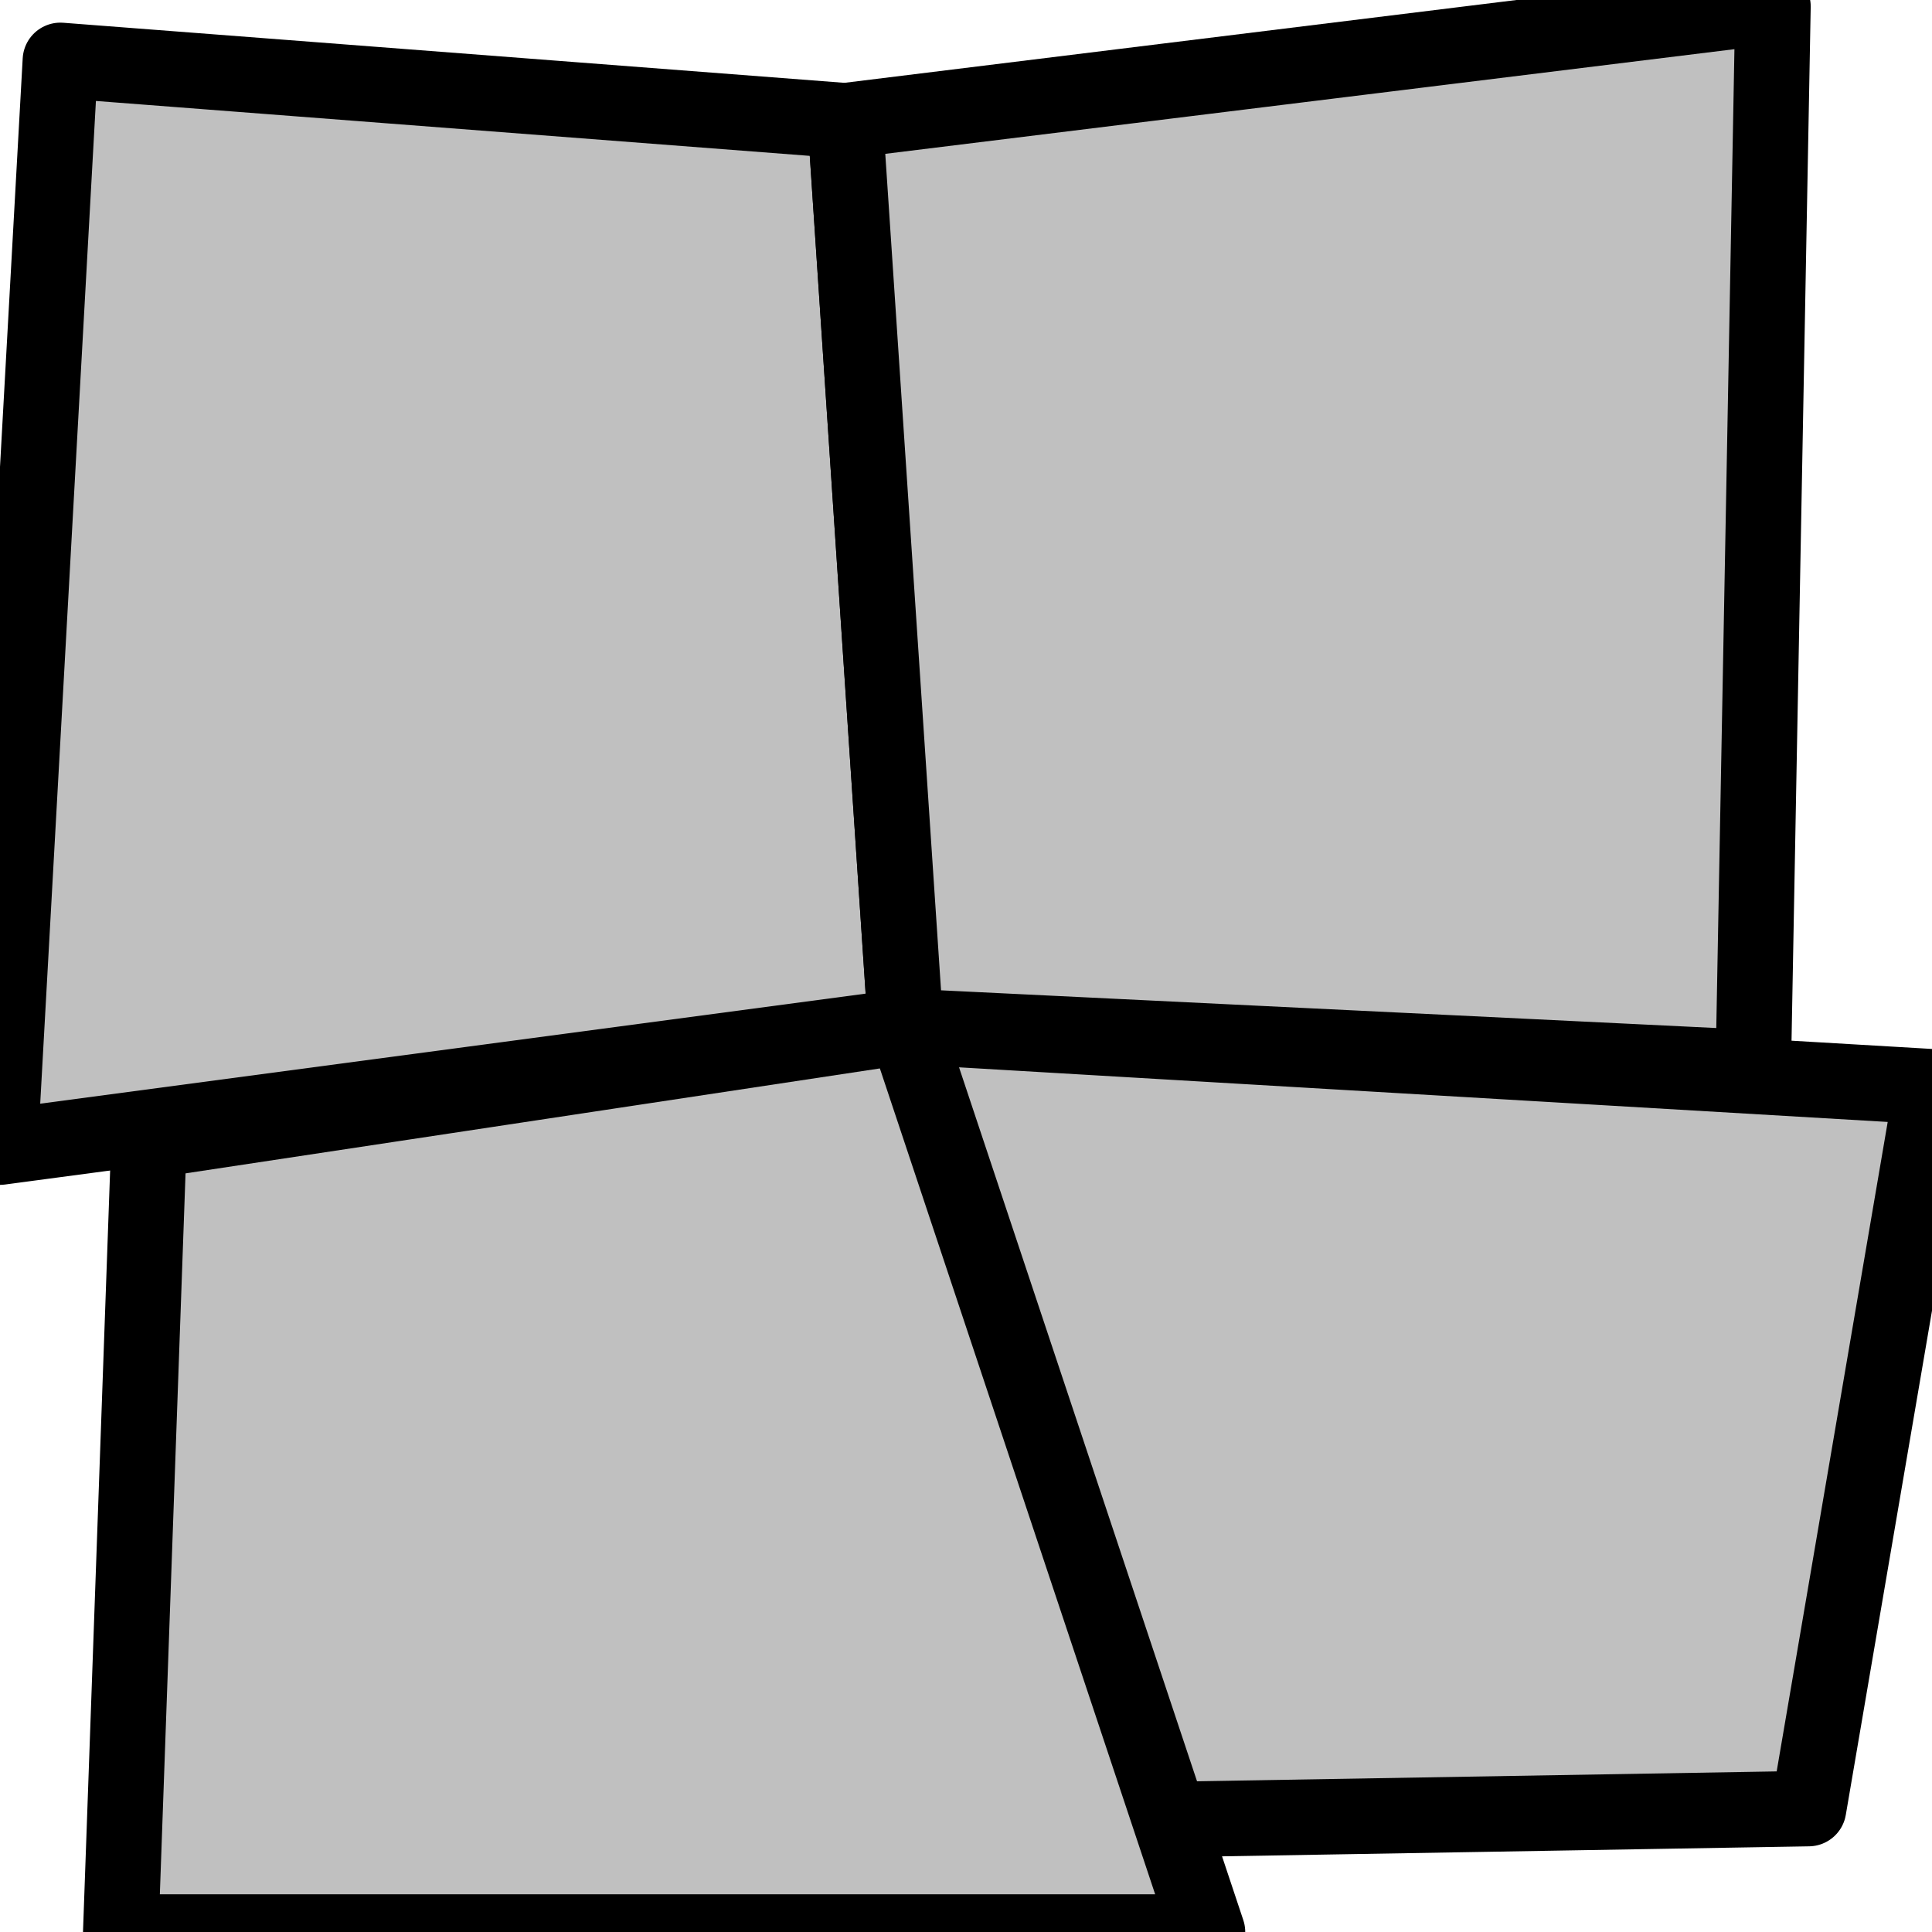
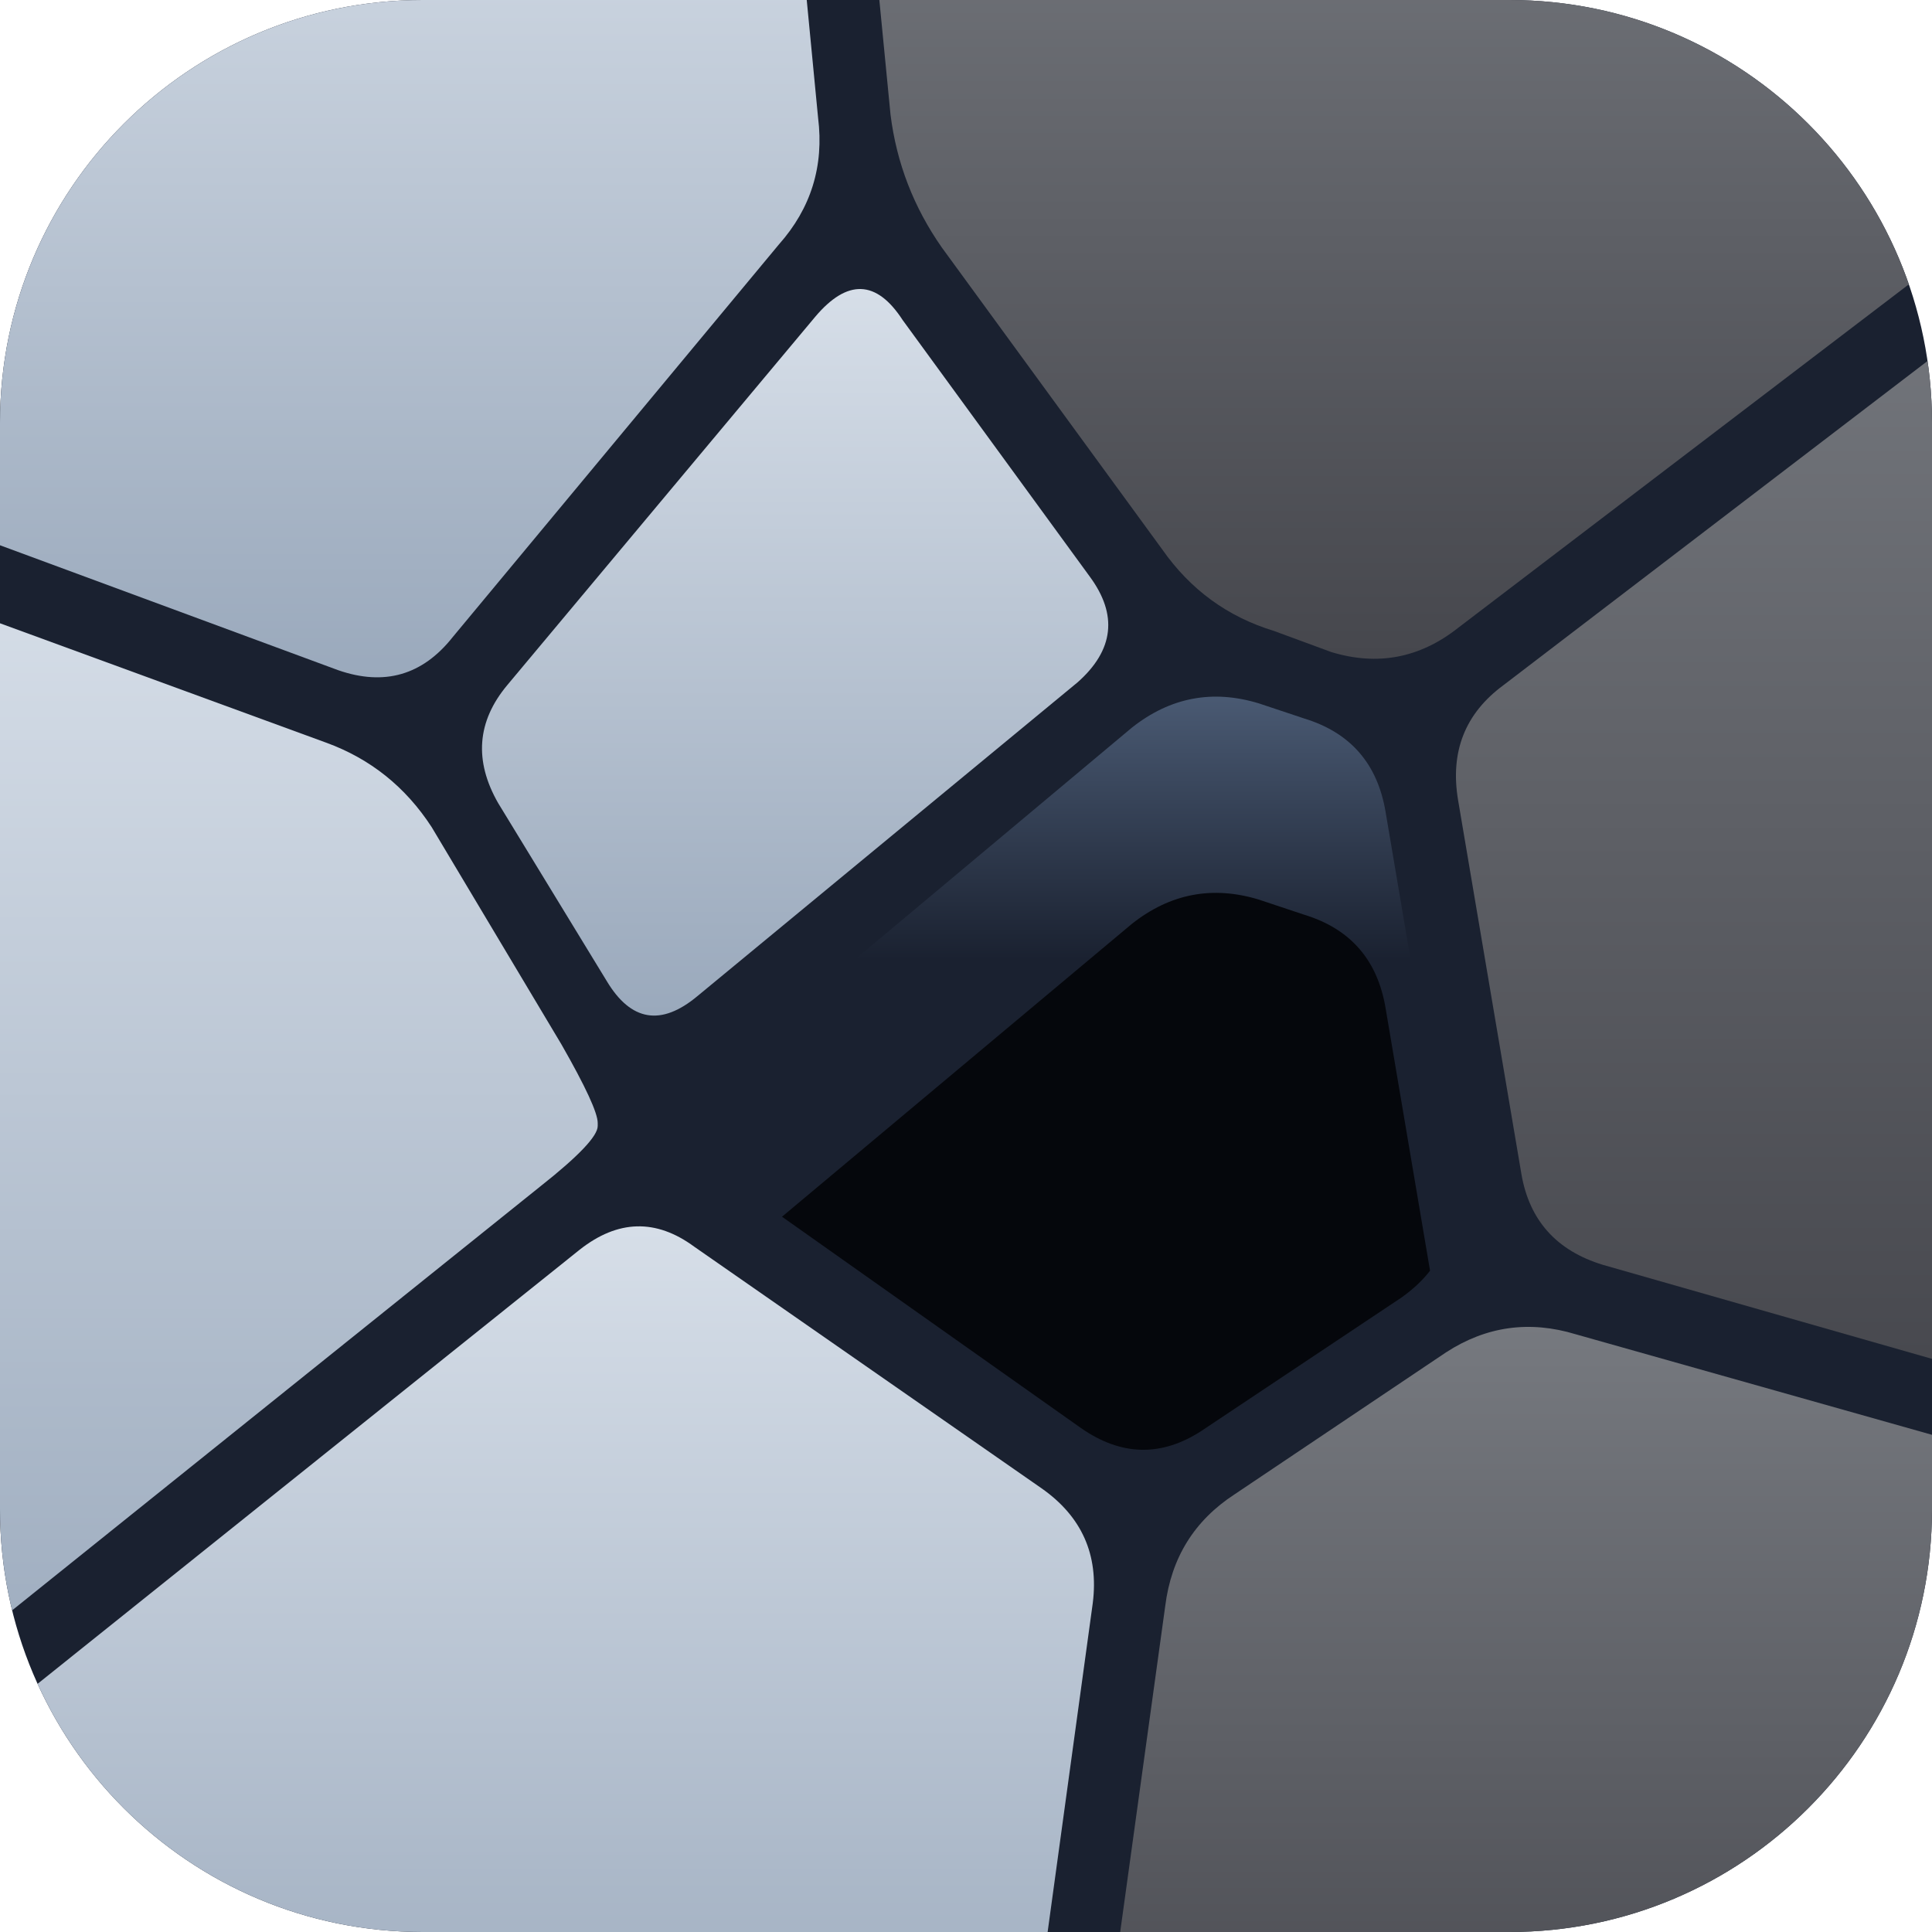
- <svg xmlns="http://www.w3.org/2000/svg" viewBox="0 0 32 32">
-   <g fill="silver" stroke="#000" stroke-linejoin="round" stroke-width="1.25">
-     <path d="m1 1 13 1 1 15-15 2Z" />
-     <path d="M14 2 29.366.106l-.326 17.577L15 17Zm18 16-2.044 11.956-12.379.211L15 17Z" />
-     <path d="M2.467 18.894 15 17l5 15H2Z" />
+ <svg xmlns="http://www.w3.org/2000/svg" viewBox="0 0 64 64">
+   <defs>
+     <linearGradient id="r" x1="0" y1="0" x2="0" y2="1">
+       <stop offset="0" stop-color="#d6dee8" />
+       <stop offset="1" stop-color="#9aa9bc" />
+     </linearGradient>
+     <linearGradient id="h" x1="0" y1="0" x2="0" y2="1">
+       <stop offset="0" stop-color="#76797f" />
+       <stop offset="1" stop-color="#46474d" />
+     </linearGradient>
+     <linearGradient id="w" x1="0" y1="0" x2="0" y2="1">
+       <stop offset="0" stop-color="#4a5a73" />
+       <stop offset=".35" stop-color="#1a2130" />
+     </linearGradient>
+     <clipPath id="f">
+       <rect width="64" height="64" rx="14" />
+     </clipPath>
+     <clipPath id="vc">
+       <path d="M41.7 23.3L43.2 23.8Q45.5 24.5 45.9 26.9L48 39.3Q48.4 41.6 46.4 43L39.8 47.4Q37.8 48.7 35.8 47.3L24.2 39.1Q22.2 37.8 22.2 37.4L22.2 37.3Q22.2 36.9 24 35.4L37.5 24.1Q39.4 22.6 41.7 23.3Z" />
+     </clipPath>
+   </defs>
+   <g clip-path="url(#f)">
+     <rect width="64" height="64" fill="#1a2130" />
+     <g clip-path="url(#vc)">
+       <path d="M41.7 23.3L43.2 23.8Q45.5 24.5 45.9 26.9L48 39.3Q48.4 41.6 46.4 43L39.8 47.4Q37.8 48.7 35.8 47.3L24.2 39.1Q22.2 37.8 22.2 37.4L22.2 37.3Q22.2 36.9 24 35.4L37.5 24.1Q39.4 22.6 41.7 23.3Z" fill="url(#w)" />
+       <path d="M41.7 23.3L43.2 23.8Q45.5 24.5 45.9 26.9L48 39.3Q48.4 41.6 46.4 43L39.8 47.4Q37.8 48.7 35.8 47.3L24.2 39.1Q22.2 37.8 22.2 37.4L22.2 37.3Q22.2 36.9 24 35.4L37.5 24.1Q39.4 22.6 41.7 23.3Z" fill="#05070c" transform="translate(0 6.5)" />
+     </g>
+     <path d="M-4.4 -6.8L23.7 -6.8Q26.1 -6.8 26.3 -4.4L27.1 3.9Q27.4 6.3 25.8 8.1L15 21.1Q13.5 23 11.2 22.2L-4.5 16.4Q-6.8 15.6 -6.8 13.2L-6.8 -4.4Q-6.8 -6.8 -4.4 -6.8Z" fill="url(#r)" />
+     <path d="M30.9 -6.8L68.4 -6.8Q70.8 -6.8 70.8 -4.4L70.8 1.3Q70.8 3.7 68.9 5.1L48.3 20.8Q46.4 22.3 44.1 21.6L42.2 20.9Q39.9 20.2 38.5 18.2L31.2 8.2Q29.8 6.2 29.5 3.8L28.7 -4.4Q28.5 -6.8 30.9 -6.8Z" fill="url(#h)" />
+     <path d="M70.8 9.1L70.8 44.6Q70.8 47 68.5 46.3L53.1 41.9Q50.8 41.2 50.4 38.9L48.3 26.5Q47.9 24.1 49.8 22.7L68.9 8.1Q70.8 6.7 70.8 9.1Z" fill="url(#h)" />
+     <path d="M70.8 51.9L70.8 68.4Q70.8 70.8 68.4 70.8L38.6 70.8Q36.2 70.8 36.5 68.4L38.6 53.2Q38.9 50.8 40.9 49.5L47.9 44.8Q49.9 43.5 52.2 44.2L68.5 48.8Q70.8 49.5 70.8 51.9Z" fill="url(#h)" />
+     <path d="M31.4 70.8L-4.4 70.8Q-6.8 70.8 -6.8 68.4L-6.8 64.6Q-6.8 62.2 -4.9 60.7L19.2 41.4Q21.1 39.9 23 41.3L34.5 49.3Q36.5 50.7 36.2 53.1L34.1 68.4Q33.8 70.8 31.4 70.8Z" fill="url(#r)" />
+     <path d="M19.8 37.2L19.8 37.3Q19.8 37.8 17.9 39.3L-4.9 57.6Q-6.8 59.1 -6.8 56.7L-6.8 20.6Q-6.8 18.2 -4.5 19L10.8 24.6Q13 25.4 14.3 27.4L18.6 34.6Q19.8 36.7 19.8 37.2Z" fill="url(#r)" />
+     <path d="M35.7 22.6L23.1 33Q21.3 34.5 20.1 32.5L16.5 26.6Q15.3 24.5 16.8 22.7L27 10.5Q28.6 8.6 29.9 10.6L36.1 19.1Q37.5 21 35.7 22.6Z" fill="url(#r)" />
  </g>
</svg>
